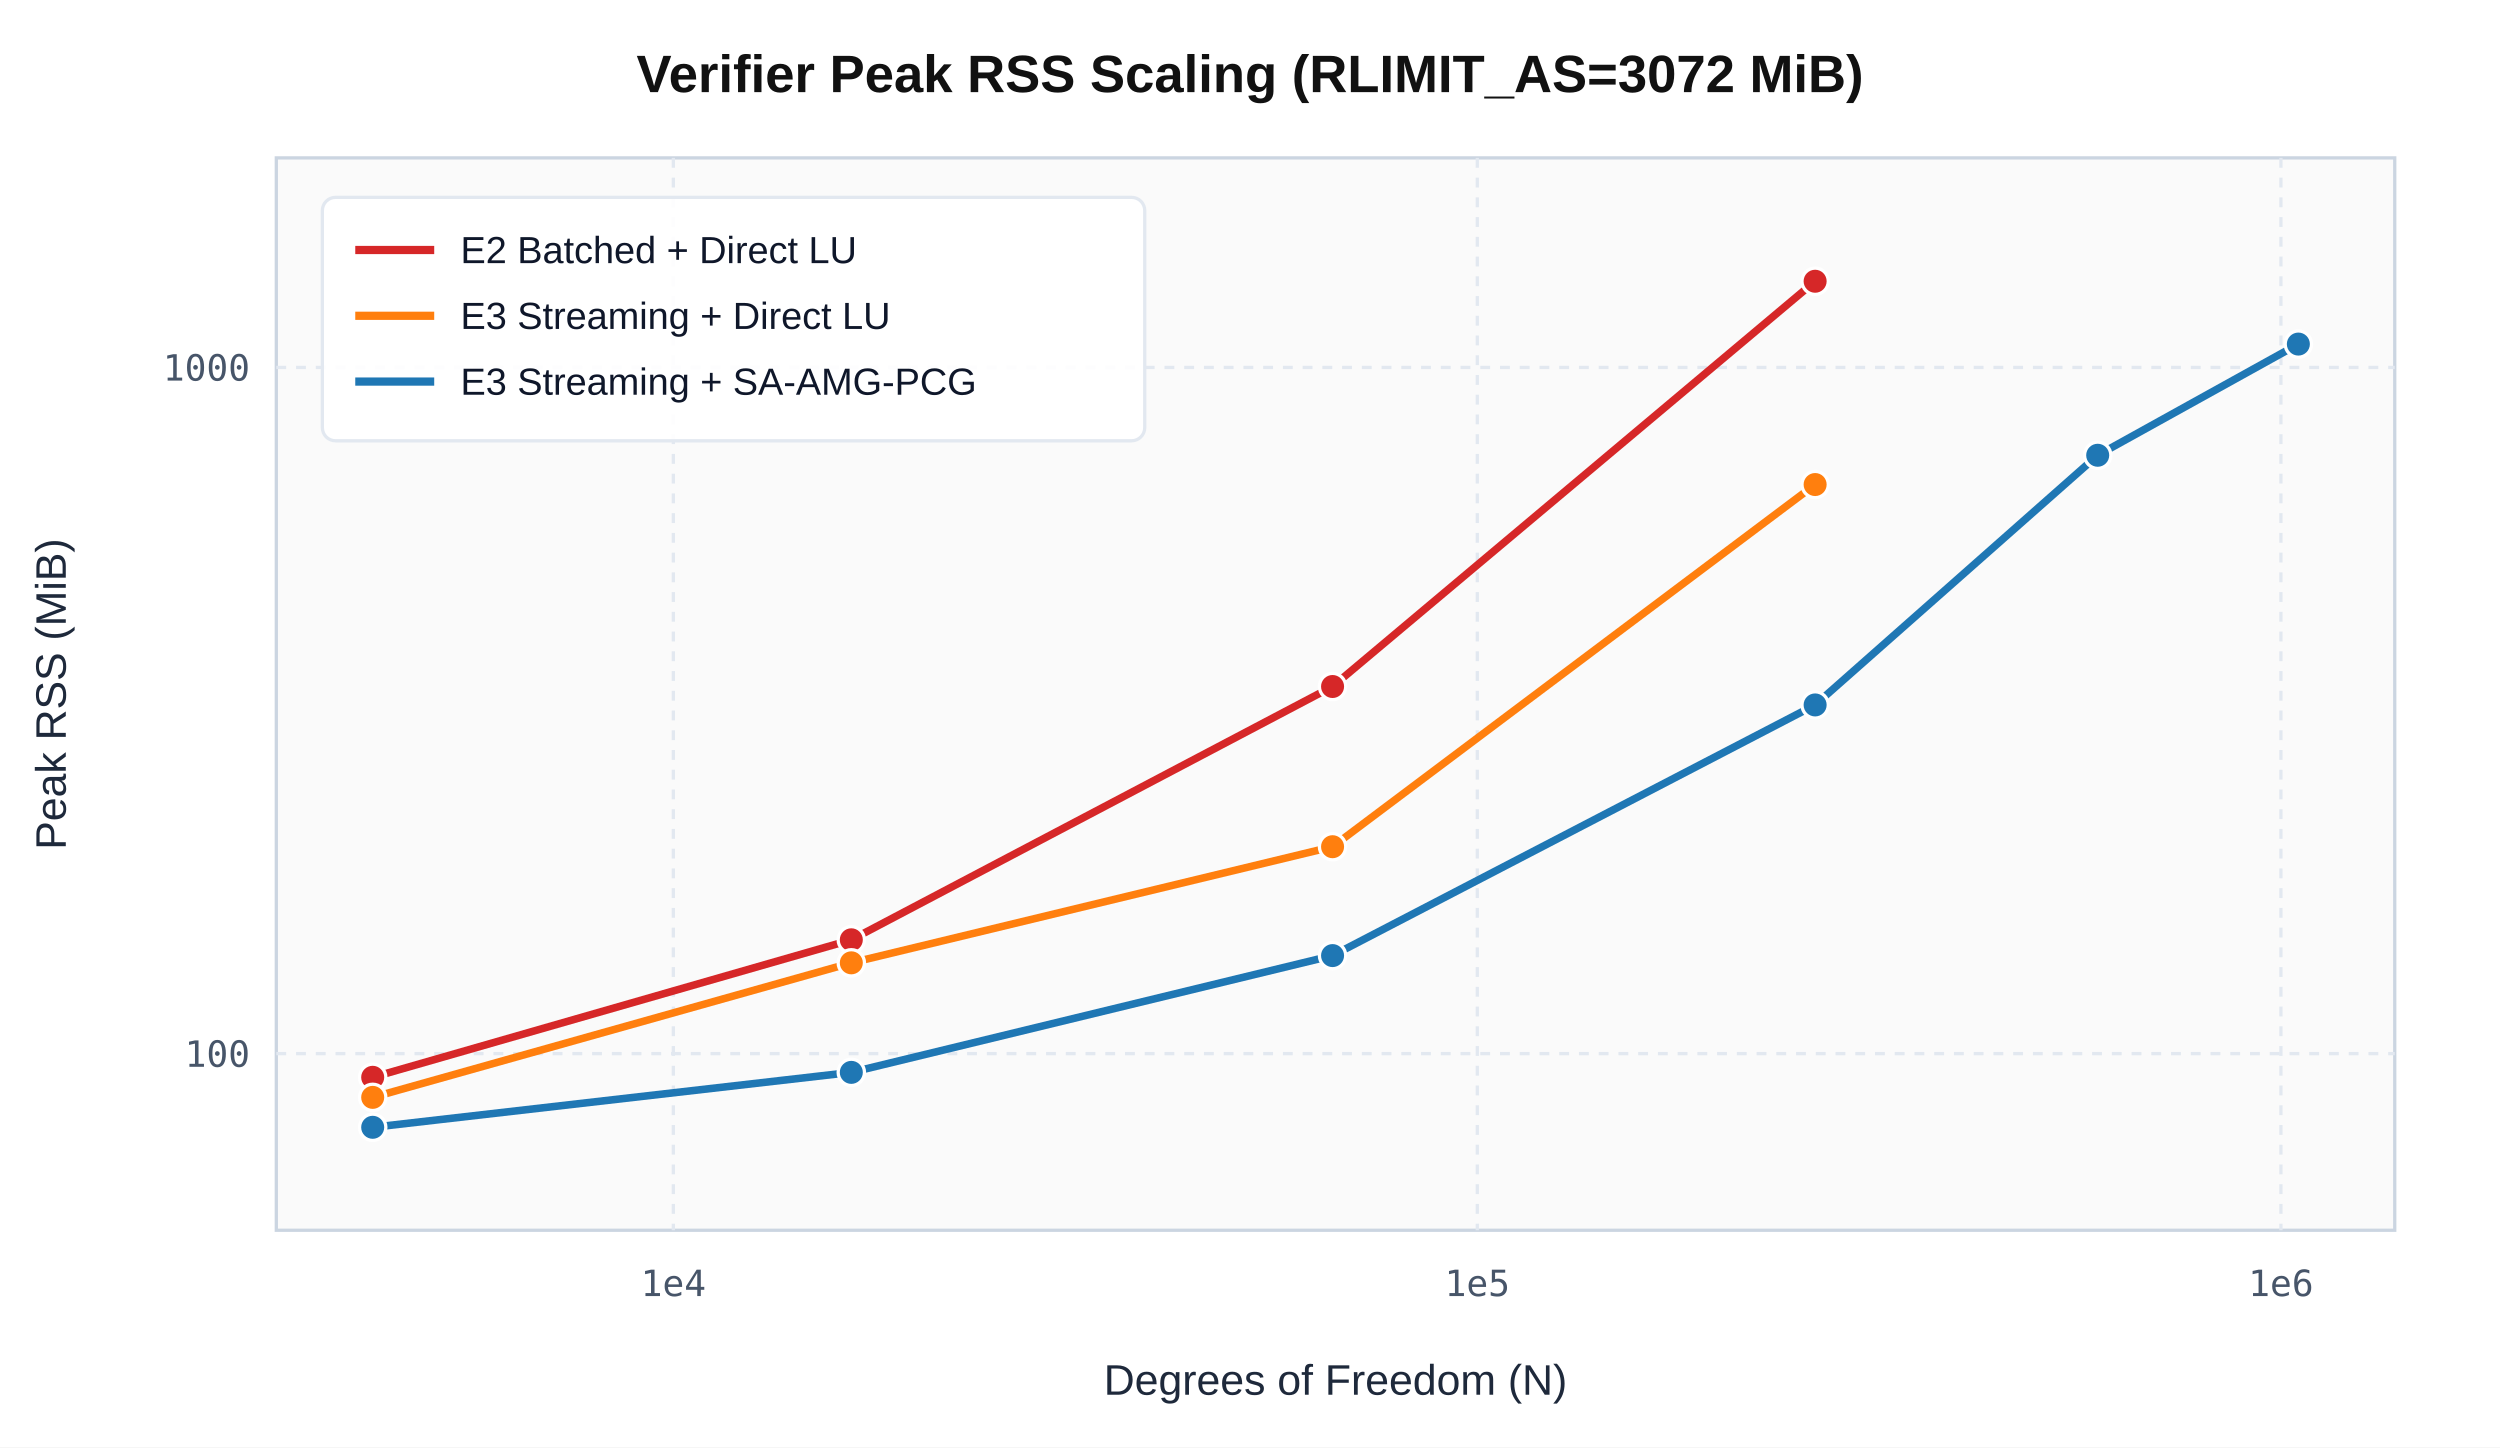
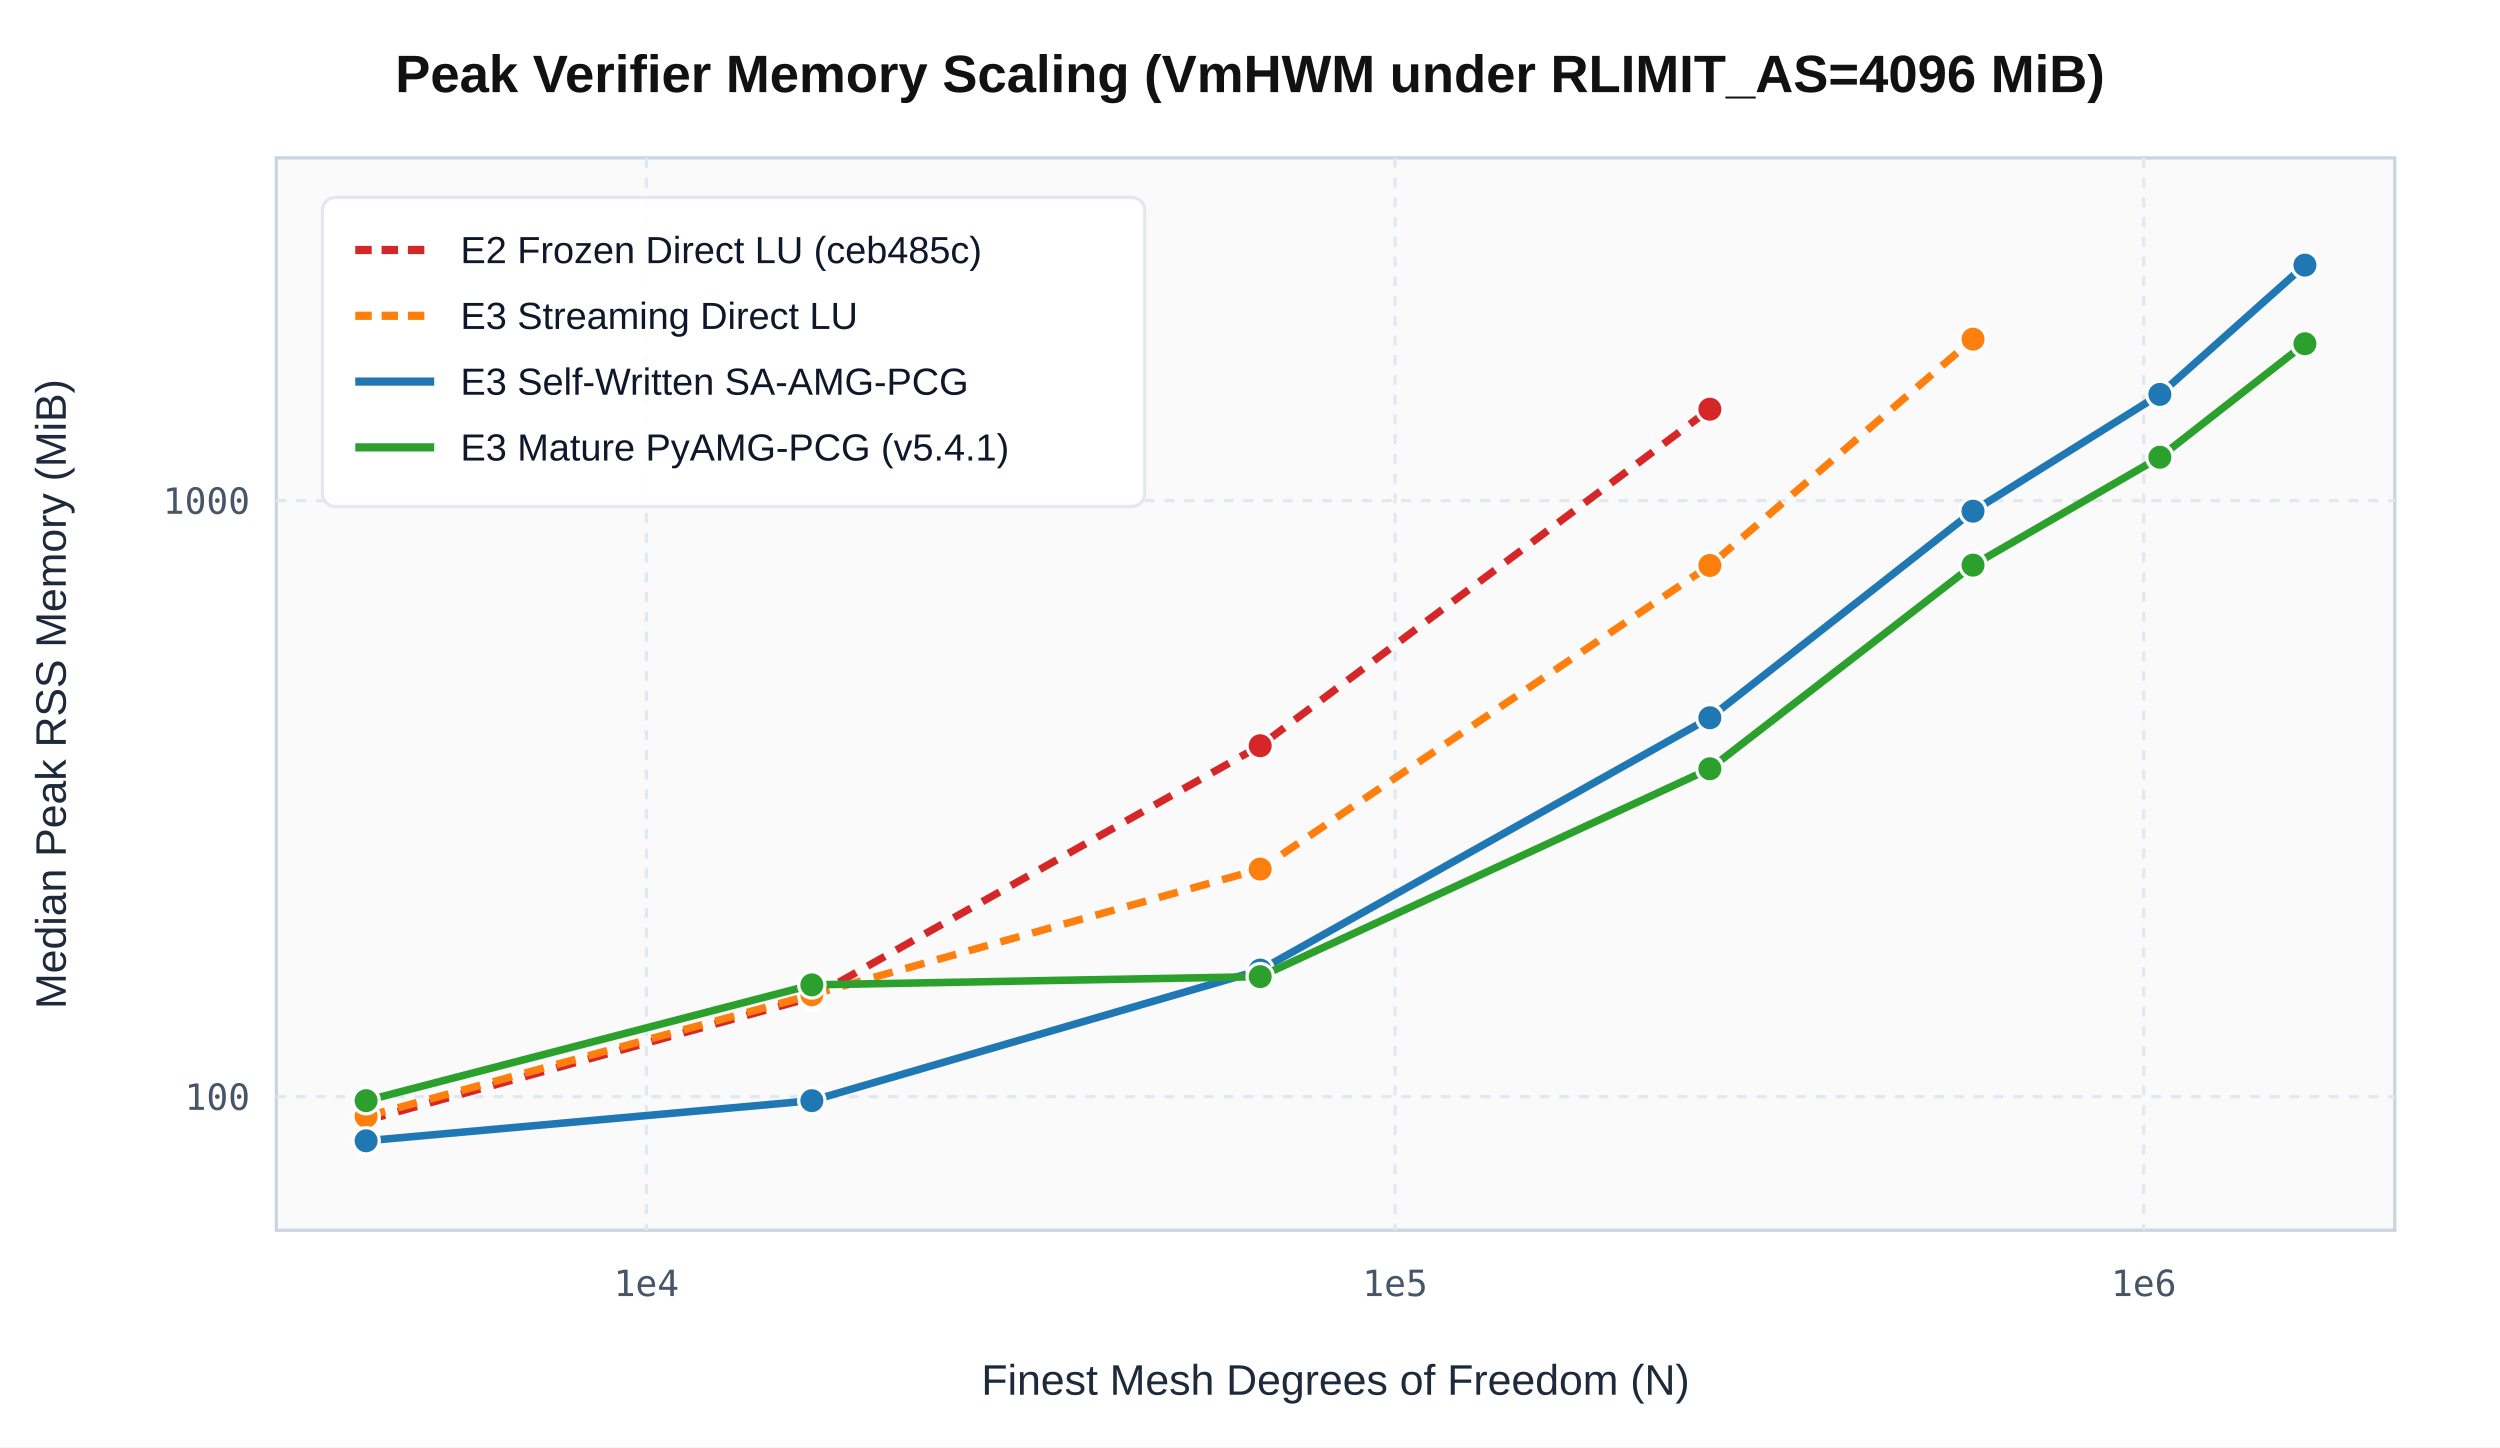
<svg xmlns="http://www.w3.org/2000/svg" width="760" height="440" viewBox="0 0 760 440">
  <rect width="100%" height="100%" fill="#ffffff" />
-   <text x="380.0" y="28" text-anchor="middle" font-family="system-ui,Segoe UI,Arial" font-size="16" font-weight="600" fill="#111">Verifier Peak RSS Scaling (RLIMIT_AS=3072 MiB)</text>
+   <text x="380.0" y="28" text-anchor="middle" font-family="system-ui,Segoe UI,Arial" font-size="16" font-weight="600" fill="#111">Peak Verifier Memory Scaling (VmHWM under RLIMIT_AS=4096 MiB)</text>
  <rect x="84" y="48" width="644" height="326" fill="#fafafa" stroke="#cbd5e1" stroke-width="1" />
-   <line x1="204.7" y1="48" x2="204.7" y2="374" stroke="#e2e8f0" stroke-dasharray="3,3" />
-   <text x="204.7" y="394" text-anchor="middle" font-family="monospace" font-size="11" fill="#475569">1e4</text>
-   <line x1="449.1" y1="48" x2="449.1" y2="374" stroke="#e2e8f0" stroke-dasharray="3,3" />
-   <text x="449.1" y="394" text-anchor="middle" font-family="monospace" font-size="11" fill="#475569">1e5</text>
-   <line x1="693.4" y1="48" x2="693.4" y2="374" stroke="#e2e8f0" stroke-dasharray="3,3" />
-   <text x="693.4" y="394" text-anchor="middle" font-family="monospace" font-size="11" fill="#475569">1e6</text>
-   <line x1="84" y1="320.3" x2="728" y2="320.3" stroke="#e2e8f0" stroke-dasharray="3,3" />
-   <text x="76" y="324.3" text-anchor="end" font-family="monospace" font-size="11" fill="#475569">100</text>
-   <line x1="84" y1="111.7" x2="728" y2="111.7" stroke="#e2e8f0" stroke-dasharray="3,3" />
-   <text x="76" y="115.7" text-anchor="end" font-family="monospace" font-size="11" fill="#475569">1000</text>
-   <text x="406.0" y="424" text-anchor="middle" font-family="system-ui,Segoe UI,Arial" font-size="13" fill="#1e293b">Degrees of Freedom (N)</text>
-   <text x="20" y="211.0" transform="rotate(-90 20 211.0)" text-anchor="middle" font-family="system-ui,Segoe UI,Arial" font-size="13" fill="#1e293b">Peak RSS (MiB)</text>
-   <polyline fill="none" stroke="#d62728" stroke-width="2.3" points="113.3,327.5 258.8,285.7 405.1,208.7 551.8,85.5" />
-   <circle cx="113.3" cy="327.5" r="4" fill="#d62728" stroke="#fff" stroke-width="1" />
-   <circle cx="258.8" cy="285.7" r="4" fill="#d62728" stroke="#fff" stroke-width="1" />
-   <circle cx="405.1" cy="208.7" r="4" fill="#d62728" stroke="#fff" stroke-width="1" />
-   <circle cx="551.8" cy="85.5" r="4" fill="#d62728" stroke="#fff" stroke-width="1" />
-   <polyline fill="none" stroke="#ff7f0e" stroke-width="2.3" points="113.3,333.6 258.8,292.7 405.1,257.4 551.8,147.3" />
-   <circle cx="113.3" cy="333.6" r="4" fill="#ff7f0e" stroke="#fff" stroke-width="1" />
-   <circle cx="258.8" cy="292.7" r="4" fill="#ff7f0e" stroke="#fff" stroke-width="1" />
-   <circle cx="405.1" cy="257.4" r="4" fill="#ff7f0e" stroke="#fff" stroke-width="1" />
-   <circle cx="551.8" cy="147.3" r="4" fill="#ff7f0e" stroke="#fff" stroke-width="1" />
-   <polyline fill="none" stroke="#1f77b4" stroke-width="2.3" points="113.3,342.7 258.8,326.0 405.1,290.5 551.8,214.3 637.7,138.4 698.7,104.6" />
-   <circle cx="113.3" cy="342.7" r="4" fill="#1f77b4" stroke="#fff" stroke-width="1" />
-   <circle cx="258.8" cy="326.0" r="4" fill="#1f77b4" stroke="#fff" stroke-width="1" />
-   <circle cx="405.1" cy="290.5" r="4" fill="#1f77b4" stroke="#fff" stroke-width="1" />
-   <circle cx="551.8" cy="214.3" r="4" fill="#1f77b4" stroke="#fff" stroke-width="1" />
-   <circle cx="637.7" cy="138.4" r="4" fill="#1f77b4" stroke="#fff" stroke-width="1" />
-   <circle cx="698.7" cy="104.6" r="4" fill="#1f77b4" stroke="#fff" stroke-width="1" />
-   <rect x="98" y="60" width="250" height="74" rx="4" fill="#ffffff" fill-opacity="0.92" stroke="#e2e8f0" />
-   <line x1="108" y1="76" x2="132" y2="76" stroke="#d62728" stroke-width="2.5" />
-   <text x="140" y="80" font-family="system-ui,Segoe UI,Arial" font-size="11.5" fill="#0f172a">E2 Batched + Direct LU</text>
-   <line x1="108" y1="96" x2="132" y2="96" stroke="#ff7f0e" stroke-width="2.5" />
-   <text x="140" y="100" font-family="system-ui,Segoe UI,Arial" font-size="11.5" fill="#0f172a">E3 Streaming + Direct LU</text>
+   <line x1="196.5" y1="48" x2="196.5" y2="374" stroke="#e2e8f0" stroke-dasharray="3,3" />
+   <text x="196.5" y="394" text-anchor="middle" font-family="monospace" font-size="11" fill="#475569">1e4</text>
+   <line x1="424.1" y1="48" x2="424.1" y2="374" stroke="#e2e8f0" stroke-dasharray="3,3" />
+   <text x="424.1" y="394" text-anchor="middle" font-family="monospace" font-size="11" fill="#475569">1e5</text>
+   <line x1="651.7" y1="48" x2="651.7" y2="374" stroke="#e2e8f0" stroke-dasharray="3,3" />
+   <text x="651.7" y="394" text-anchor="middle" font-family="monospace" font-size="11" fill="#475569">1e6</text>
+   <line x1="84" y1="333.4" x2="728" y2="333.4" stroke="#e2e8f0" stroke-dasharray="3,3" />
+   <text x="76" y="337.4" text-anchor="end" font-family="monospace" font-size="11" fill="#475569">100</text>
+   <line x1="84" y1="152.2" x2="728" y2="152.2" stroke="#e2e8f0" stroke-dasharray="3,3" />
+   <text x="76" y="156.2" text-anchor="end" font-family="monospace" font-size="11" fill="#475569">1000</text>
+   <text x="406.0" y="424" text-anchor="middle" font-family="system-ui,Segoe UI,Arial" font-size="13" fill="#1e293b">Finest Mesh Degrees of Freedom (N)</text>
+   <text x="20" y="211.0" transform="rotate(-90 20 211.0)" text-anchor="middle" font-family="system-ui,Segoe UI,Arial" font-size="13" fill="#1e293b">Median Peak RSS Memory (MiB)</text>
+   <polyline fill="none" stroke="#d62728" stroke-width="2.3" stroke-dasharray="6,4" points="111.3,340.6 246.8,303.2 383.1,226.7 519.8,124.4" />
+   <circle cx="111.3" cy="340.6" r="4" fill="#d62728" stroke="#fff" stroke-width="1" />
+   <circle cx="246.8" cy="303.2" r="4" fill="#d62728" stroke="#fff" stroke-width="1" />
+   <circle cx="383.1" cy="226.7" r="4" fill="#d62728" stroke="#fff" stroke-width="1" />
+   <circle cx="519.8" cy="124.4" r="4" fill="#d62728" stroke="#fff" stroke-width="1" />
+   <polyline fill="none" stroke="#ff7f0e" stroke-width="2.3" stroke-dasharray="6,4" points="111.3,339.4 246.8,302.4 383.1,264.2 519.8,171.9 599.8,103.1" />
+   <circle cx="111.3" cy="339.4" r="4" fill="#ff7f0e" stroke="#fff" stroke-width="1" />
+   <circle cx="246.8" cy="302.4" r="4" fill="#ff7f0e" stroke="#fff" stroke-width="1" />
+   <circle cx="383.1" cy="264.2" r="4" fill="#ff7f0e" stroke="#fff" stroke-width="1" />
+   <circle cx="519.8" cy="171.9" r="4" fill="#ff7f0e" stroke="#fff" stroke-width="1" />
+   <circle cx="599.8" cy="103.1" r="4" fill="#ff7f0e" stroke="#fff" stroke-width="1" />
+   <polyline fill="none" stroke="#1f77b4" stroke-width="2.3" points="111.3,346.8 246.8,334.6 383.1,294.9 519.8,218.2 599.8,155.4 656.6,119.9 700.7,80.6" />
+   <circle cx="111.3" cy="346.8" r="4" fill="#1f77b4" stroke="#fff" stroke-width="1" />
+   <circle cx="246.8" cy="334.6" r="4" fill="#1f77b4" stroke="#fff" stroke-width="1" />
+   <circle cx="383.1" cy="294.9" r="4" fill="#1f77b4" stroke="#fff" stroke-width="1" />
+   <circle cx="519.8" cy="218.2" r="4" fill="#1f77b4" stroke="#fff" stroke-width="1" />
+   <circle cx="599.8" cy="155.4" r="4" fill="#1f77b4" stroke="#fff" stroke-width="1" />
+   <circle cx="656.6" cy="119.9" r="4" fill="#1f77b4" stroke="#fff" stroke-width="1" />
+   <circle cx="700.7" cy="80.6" r="4" fill="#1f77b4" stroke="#fff" stroke-width="1" />
+   <polyline fill="none" stroke="#2ca02c" stroke-width="2.3" points="111.3,334.6 246.8,299.4 383.1,296.9 519.8,233.7 599.8,171.8 656.6,139.0 700.7,104.5" />
+   <circle cx="111.3" cy="334.6" r="4" fill="#2ca02c" stroke="#fff" stroke-width="1" />
+   <circle cx="246.8" cy="299.4" r="4" fill="#2ca02c" stroke="#fff" stroke-width="1" />
+   <circle cx="383.1" cy="296.9" r="4" fill="#2ca02c" stroke="#fff" stroke-width="1" />
+   <circle cx="519.8" cy="233.7" r="4" fill="#2ca02c" stroke="#fff" stroke-width="1" />
+   <circle cx="599.8" cy="171.8" r="4" fill="#2ca02c" stroke="#fff" stroke-width="1" />
+   <circle cx="656.6" cy="139.0" r="4" fill="#2ca02c" stroke="#fff" stroke-width="1" />
+   <circle cx="700.7" cy="104.5" r="4" fill="#2ca02c" stroke="#fff" stroke-width="1" />
+   <rect x="98" y="60" width="250" height="94" rx="4" fill="#ffffff" fill-opacity="0.92" stroke="#e2e8f0" />
+   <line x1="108" y1="76" x2="132" y2="76" stroke="#d62728" stroke-width="2.5" stroke-dasharray="5,3" />
+   <text x="140" y="80" font-family="system-ui,Segoe UI,Arial" font-size="11.5" fill="#0f172a">E2 Frozen Direct LU (ceb485c)</text>
+   <line x1="108" y1="96" x2="132" y2="96" stroke="#ff7f0e" stroke-width="2.5" stroke-dasharray="5,3" />
+   <text x="140" y="100" font-family="system-ui,Segoe UI,Arial" font-size="11.5" fill="#0f172a">E3 Streaming Direct LU</text>
  <line x1="108" y1="116" x2="132" y2="116" stroke="#1f77b4" stroke-width="2.5" />
-   <text x="140" y="120" font-family="system-ui,Segoe UI,Arial" font-size="11.5" fill="#0f172a">E3 Streaming + SA-AMG-PCG</text>
+   <text x="140" y="120" font-family="system-ui,Segoe UI,Arial" font-size="11.5" fill="#0f172a">E3 Self-Written SA-AMG-PCG</text>
+   <line x1="108" y1="136" x2="132" y2="136" stroke="#2ca02c" stroke-width="2.5" />
+   <text x="140" y="140" font-family="system-ui,Segoe UI,Arial" font-size="11.5" fill="#0f172a">E3 Mature PyAMG-PCG (v5.4.1)</text>
</svg>
